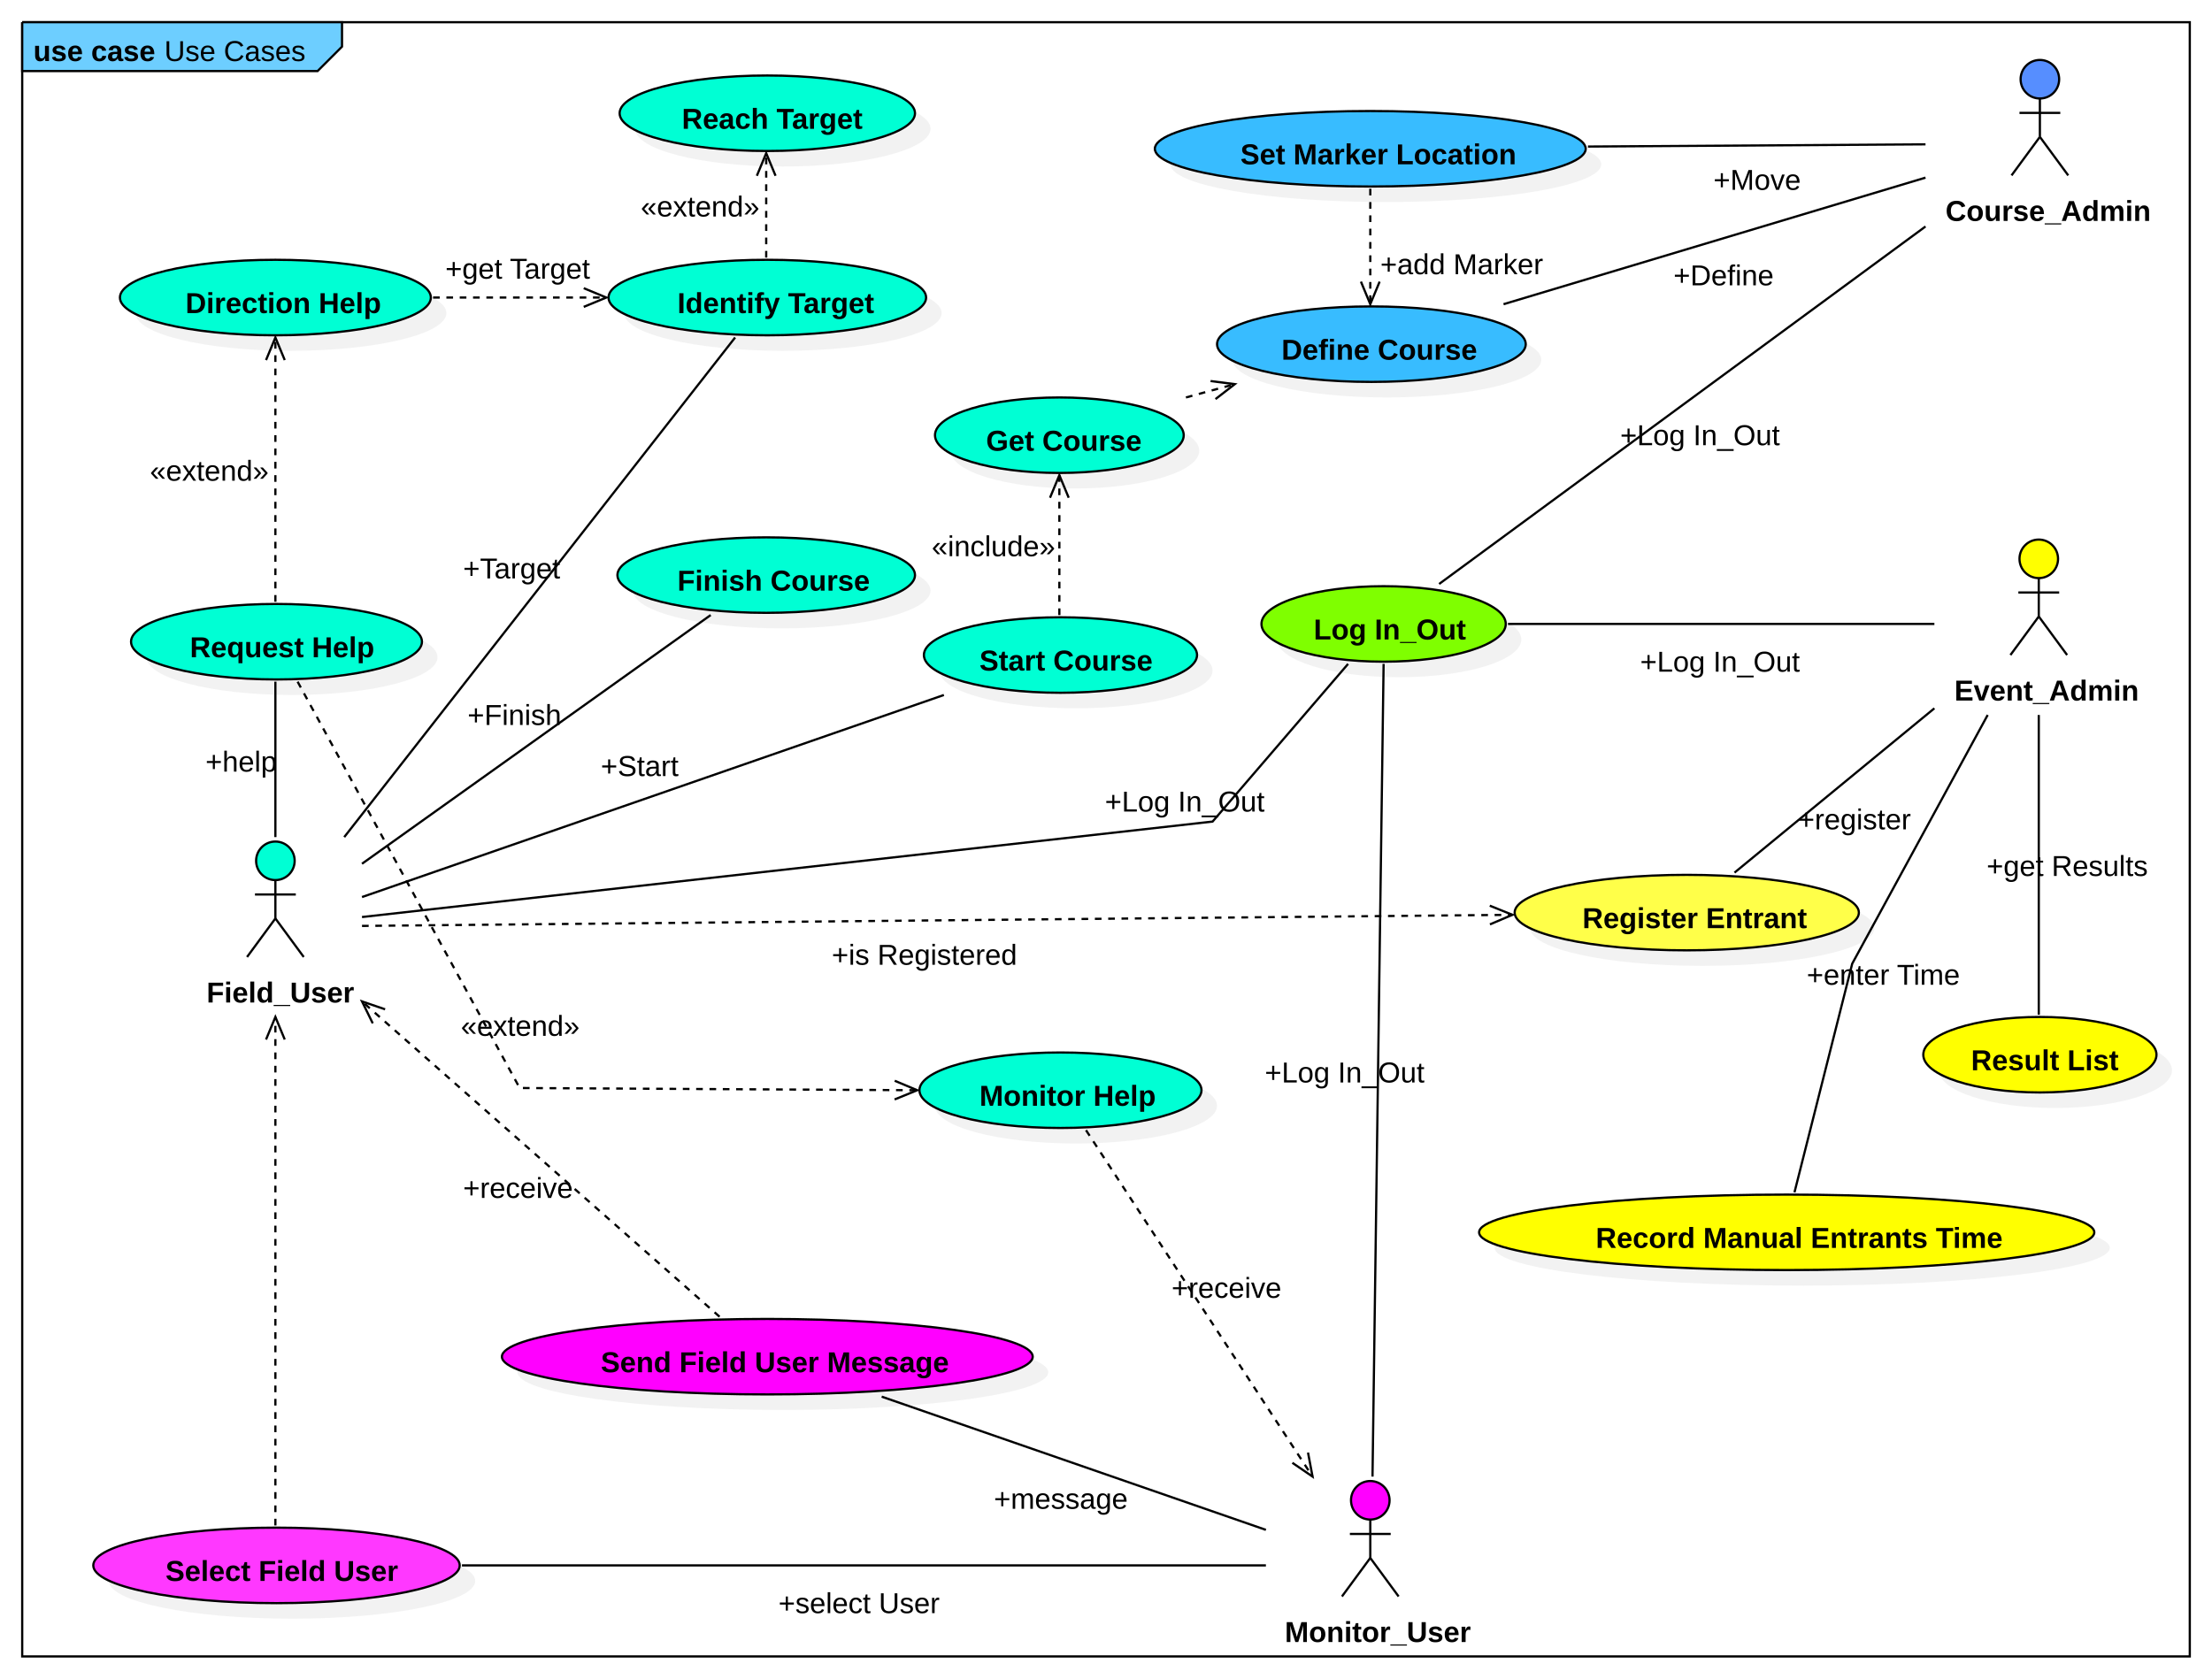
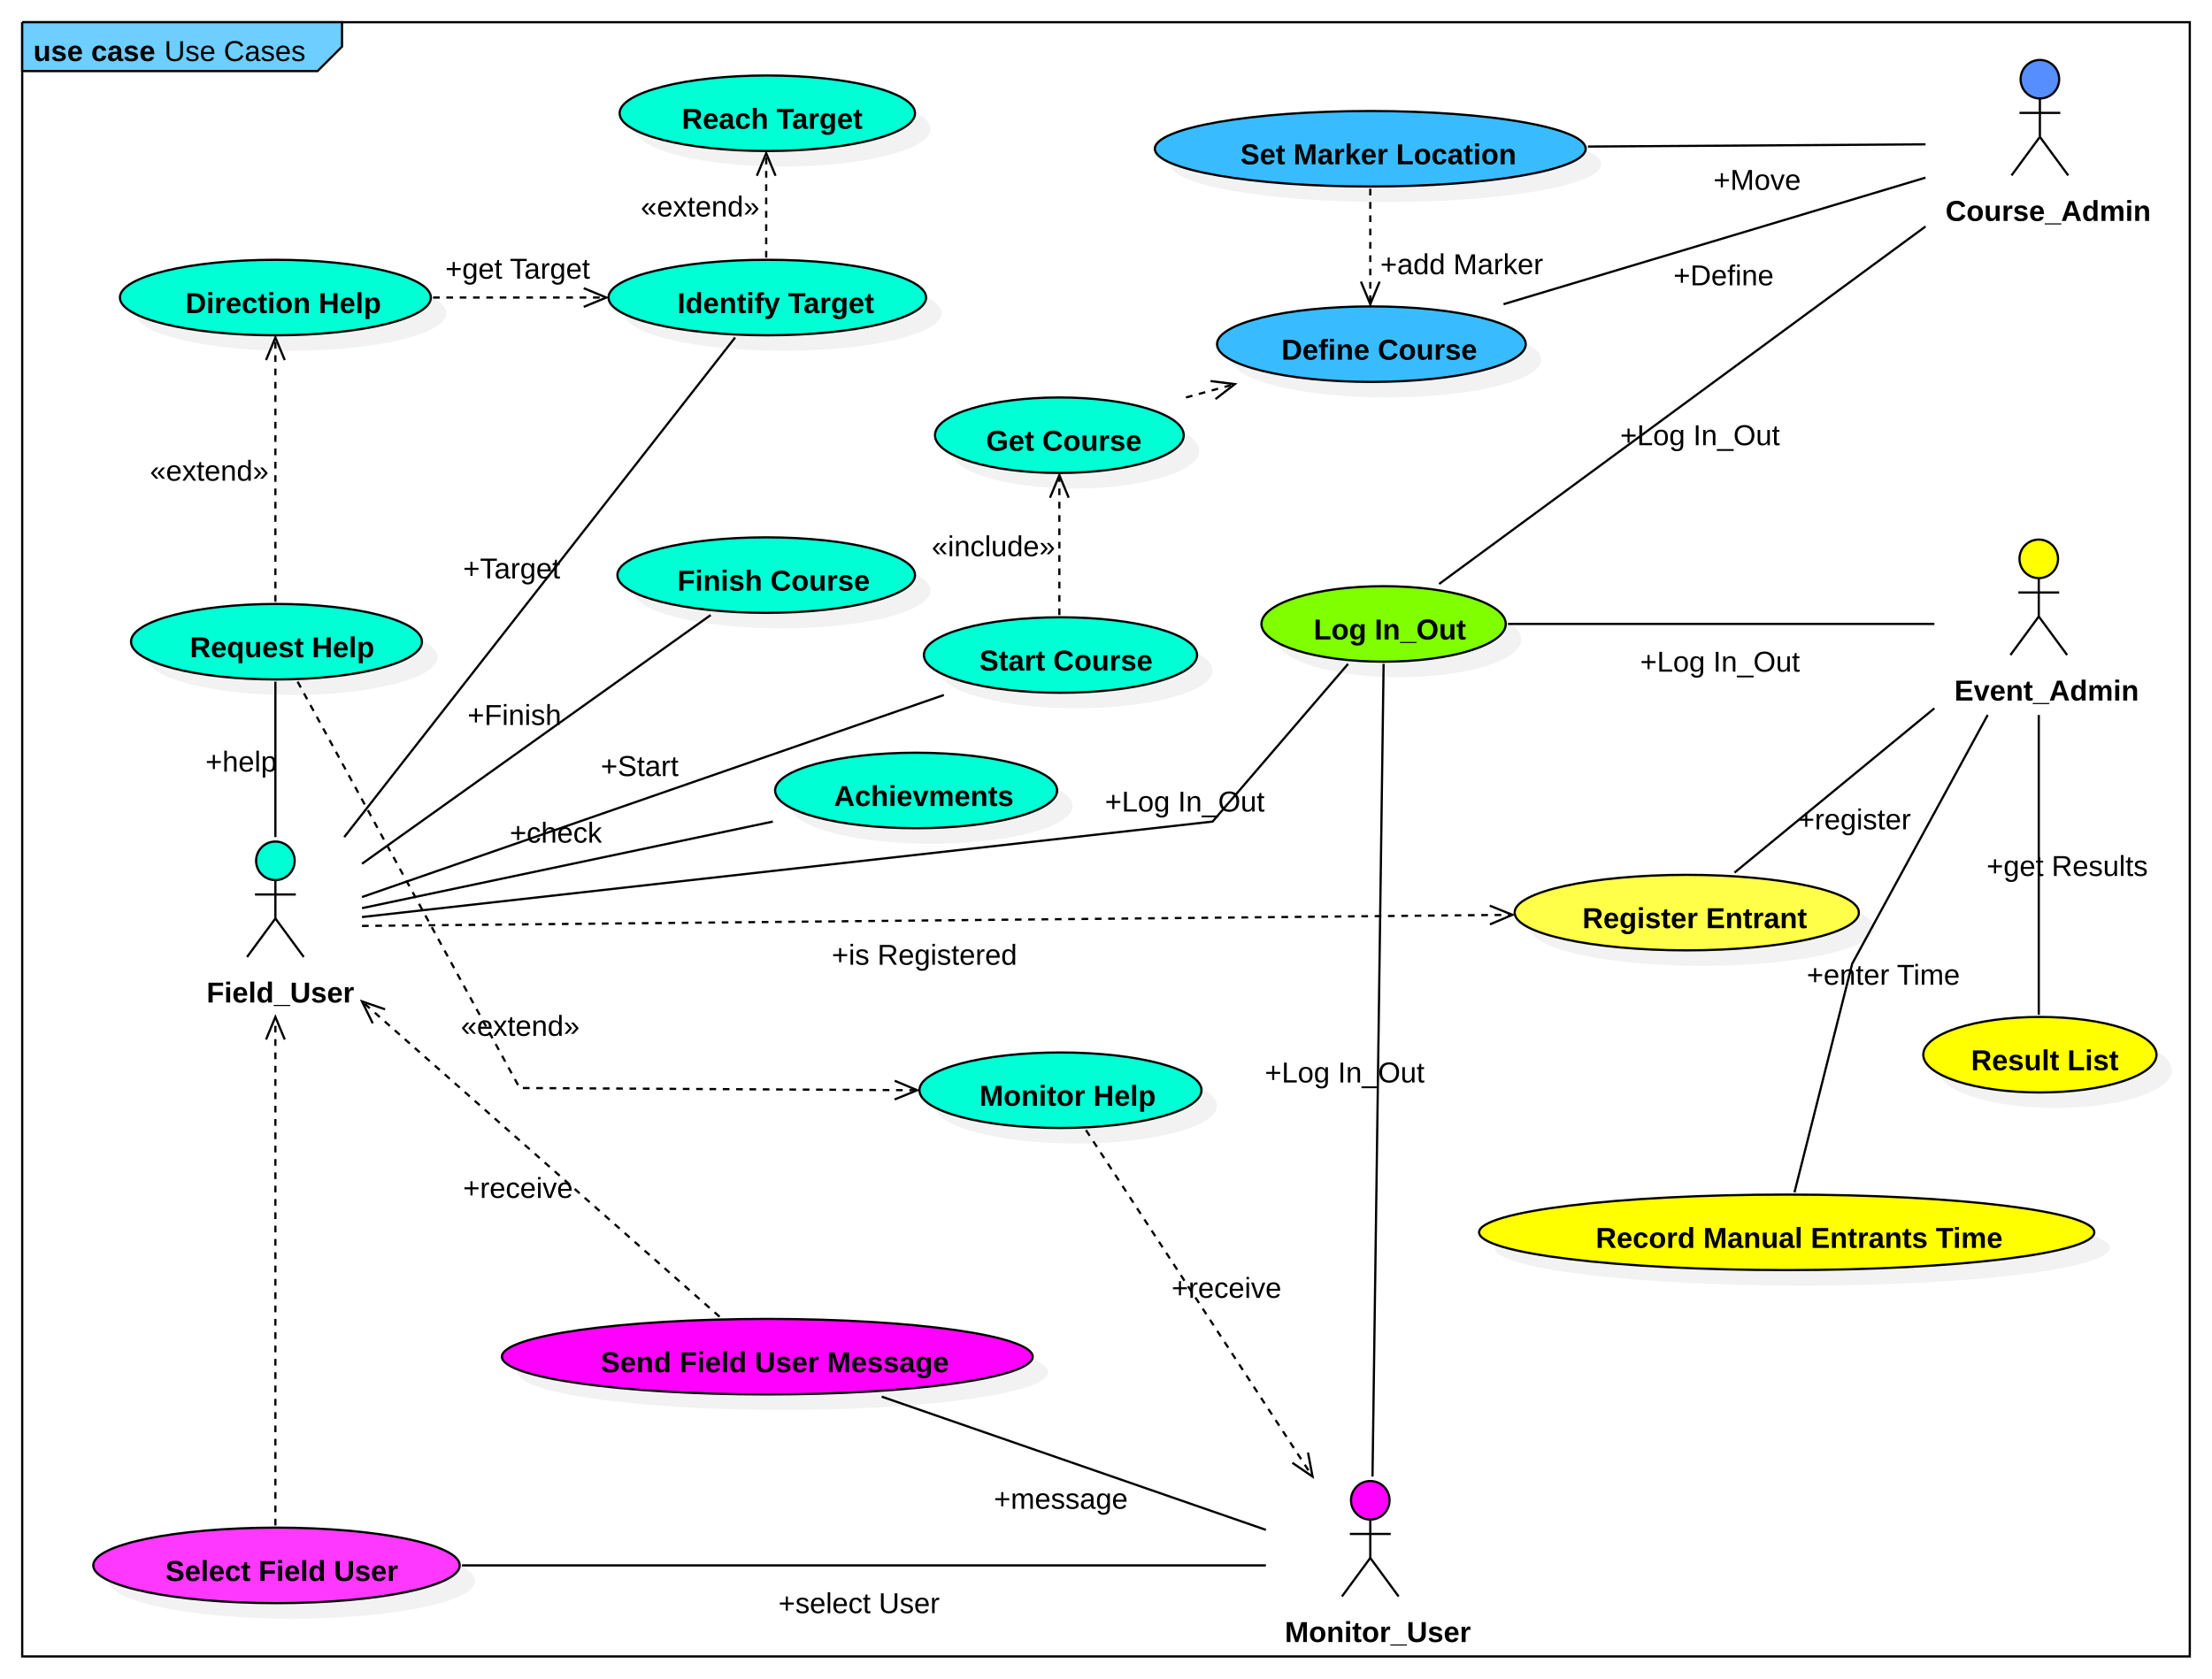
<svg xmlns="http://www.w3.org/2000/svg" version="1.1" width="996" height="756">
  <defs />
  <g>
    <g transform="translate(2,2) scale(1,1)">
      <path fill="none" stroke="#000000" d="M 8 8 L 984 8 L 984 744 L 8 744 L 8 8" stroke-miterlimit="10" />
    </g>
    <g transform="translate(2,2) scale(1,1)">
      <path fill="#6dceff" stroke="none" d="M 8 8 L 8 30 L 141 30 L 152 19 L 152 8 L 8 8" />
    </g>
    <g transform="translate(2,2) scale(1,1)">
      <path fill="none" stroke="#000000" d="M 8 8 L 8 30 L 141 30 L 152 19 L 152 8 L 8 8 L 8 8" stroke-miterlimit="10" />
    </g>
    <g transform="translate(2,2) scale(1,1)">
      <g>
        <path fill="none" stroke="none" />
        <text fill="#000000" stroke="none" font-family="Arial" font-size="13px" font-style="normal" font-weight="normal" text-decoration="none" x="72" y="25.5">Use Cases</text>
      </g>
    </g>
    <g transform="translate(2,2) scale(1,1)">
      <g>
        <path fill="none" stroke="none" />
        <text fill="#000000" stroke="none" font-family="Arial" font-size="13px" font-style="normal" font-weight="bold" text-decoration="none" x="13" y="25.5">use case</text>
      </g>
    </g>
    <g transform="translate(2,2) scale(1,1)">
      <path fill="#00ffd4" stroke="none" d="M 113.321 385.68 C 113.321 380.886 117.207 377 122 377 C 126.793 377 130.679 380.886 130.679 385.68 C 130.679 390.474 126.793 394.36 122 394.36 C 117.207 394.36 113.321 390.474 113.321 385.68 Z" />
    </g>
    <g transform="translate(2,2) scale(1,1)">
      <path fill="none" stroke="#000000" d="M 113.321 385.68 C 113.321 380.886 117.207 377 122 377 C 126.793 377 130.679 380.886 130.679 385.68 C 130.679 390.474 126.793 394.36 122 394.36 C 117.207 394.36 113.321 390.474 113.321 385.68 Z" stroke-miterlimit="10" />
    </g>
    <g transform="translate(2,2) scale(1,1)">
      <path fill="none" stroke="#000000" d="M 122 394.36 L 122 411.64" stroke-miterlimit="10" />
    </g>
    <g transform="translate(2,2) scale(1,1)">
      <path fill="none" stroke="#000000" d="M 112.81 400.84 L 131.19 400.84" stroke-miterlimit="10" />
    </g>
    <g transform="translate(2,2) scale(1,1)">
      <path fill="none" stroke="#000000" d="M 122 411.64 L 109.236 429" stroke-miterlimit="10" />
    </g>
    <g transform="translate(2,2) scale(1,1)">
      <path fill="none" stroke="#000000" d="M 122 411.64 L 134.764 429" stroke-miterlimit="10" />
    </g>
    <g transform="translate(2,2) scale(1,1)">
      <g>
        <path fill="none" stroke="none" />
        <text fill="#000000" stroke="none" font-family="Arial" font-size="13px" font-style="normal" font-weight="bold" text-decoration="none" x="91" y="449.5">Field_User</text>
      </g>
    </g>
    <g transform="translate(2,2) scale(1,1)">
      <path fill="#ff00ff" stroke="none" d="M 606.321 673.68 C 606.321 668.886 610.207 665 615 665 C 619.793 665 623.679 668.886 623.679 673.68 C 623.679 678.474 619.793 682.36 615 682.36 C 610.207 682.36 606.321 678.474 606.321 673.68 Z" />
    </g>
    <g transform="translate(2,2) scale(1,1)">
      <path fill="none" stroke="#000000" d="M 606.321 673.68 C 606.321 668.886 610.207 665 615 665 C 619.793 665 623.679 668.886 623.679 673.68 C 623.679 678.474 619.793 682.36 615 682.36 C 610.207 682.36 606.321 678.474 606.321 673.68 Z" stroke-miterlimit="10" />
    </g>
    <g transform="translate(2,2) scale(1,1)">
      <path fill="none" stroke="#000000" d="M 615 682.36 L 615 699.64" stroke-miterlimit="10" />
    </g>
    <g transform="translate(2,2) scale(1,1)">
      <path fill="none" stroke="#000000" d="M 605.81 688.84 L 624.19 688.84" stroke-miterlimit="10" />
    </g>
    <g transform="translate(2,2) scale(1,1)">
      <path fill="none" stroke="#000000" d="M 615 699.64 L 602.236 717" stroke-miterlimit="10" />
    </g>
    <g transform="translate(2,2) scale(1,1)">
      <path fill="none" stroke="#000000" d="M 615 699.64 L 627.764 717" stroke-miterlimit="10" />
    </g>
    <g transform="translate(2,2) scale(1,1)">
      <g>
        <path fill="none" stroke="none" />
        <text fill="#000000" stroke="none" font-family="Arial" font-size="13px" font-style="normal" font-weight="bold" text-decoration="none" x="576.5" y="737.5">Monitor_User</text>
      </g>
    </g>
    <g transform="translate(2,2) scale(1,1)">
      <path fill="#ffff00" stroke="none" d="M 907.321 249.68 C 907.321 244.886 911.207 241 916 241 C 920.793 241 924.679 244.886 924.679 249.68 C 924.679 254.474 920.793 258.36 916 258.36 C 911.207 258.36 907.321 254.474 907.321 249.68 Z" />
    </g>
    <g transform="translate(2,2) scale(1,1)">
      <path fill="none" stroke="#000000" d="M 907.321 249.68 C 907.321 244.886 911.207 241 916 241 C 920.793 241 924.679 244.886 924.679 249.68 C 924.679 254.474 920.793 258.36 916 258.36 C 911.207 258.36 907.321 254.474 907.321 249.68 Z" stroke-miterlimit="10" />
    </g>
    <g transform="translate(2,2) scale(1,1)">
      <path fill="none" stroke="#000000" d="M 916 258.36 L 916 275.64" stroke-miterlimit="10" />
    </g>
    <g transform="translate(2,2) scale(1,1)">
      <path fill="none" stroke="#000000" d="M 906.81 264.84 L 925.19 264.84" stroke-miterlimit="10" />
    </g>
    <g transform="translate(2,2) scale(1,1)">
      <path fill="none" stroke="#000000" d="M 916 275.64 L 903.236 293" stroke-miterlimit="10" />
    </g>
    <g transform="translate(2,2) scale(1,1)">
      <path fill="none" stroke="#000000" d="M 916 275.64 L 928.764 293" stroke-miterlimit="10" />
    </g>
    <g transform="translate(2,2) scale(1,1)">
      <g>
        <path fill="none" stroke="none" />
        <text fill="#000000" stroke="none" font-family="Arial" font-size="13px" font-style="normal" font-weight="bold" text-decoration="none" x="878" y="313.5">Event_Admin</text>
      </g>
    </g>
    <g transform="translate(2,2) scale(1,1)">
      <path fill="#568eff" stroke="none" d="M 907.821 33.68 C 907.821 28.886 911.707 25 916.5 25 C 921.293 25 925.179 28.886 925.179 33.68 C 925.179 38.474 921.293 42.36 916.5 42.36 C 911.707 42.36 907.821 38.474 907.821 33.68 Z" />
    </g>
    <g transform="translate(2,2) scale(1,1)">
      <path fill="none" stroke="#000000" d="M 907.821 33.68 C 907.821 28.886 911.707 25 916.5 25 C 921.293 25 925.179 28.886 925.179 33.68 C 925.179 38.474 921.293 42.36 916.5 42.36 C 911.707 42.36 907.821 38.474 907.821 33.68 Z" stroke-miterlimit="10" />
    </g>
    <g transform="translate(2,2) scale(1,1)">
      <path fill="none" stroke="#000000" d="M 916.5 42.36 L 916.5 59.64" stroke-miterlimit="10" />
    </g>
    <g transform="translate(2,2) scale(1,1)">
      <path fill="none" stroke="#000000" d="M 907.31 48.84 L 925.69 48.84" stroke-miterlimit="10" />
    </g>
    <g transform="translate(2,2) scale(1,1)">
      <path fill="none" stroke="#000000" d="M 916.5 59.64 L 903.736 77" stroke-miterlimit="10" />
    </g>
    <g transform="translate(2,2) scale(1,1)">
      <path fill="none" stroke="#000000" d="M 916.5 59.64 L 929.264 77" stroke-miterlimit="10" />
    </g>
    <g transform="translate(2,2) scale(1,1)">
      <g>
        <path fill="none" stroke="none" />
        <text fill="#000000" stroke="none" font-family="Arial" font-size="13px" font-style="normal" font-weight="bold" text-decoration="none" x="874" y="97.5">Course_Admin</text>
      </g>
    </g>
    <g transform="translate(2,2) scale(1,1)">
      <path fill="#C0C0C0" stroke="none" d="M 525 72 C 525 62.611 568.428 55 622 55 C 675.572 55 719 62.611 719 72 C 719 81.389 675.572 89 622 89 C 568.428 89 525 81.389 525 72 Z" opacity="0.2" />
    </g>
    <g transform="translate(2,2) scale(1,1)">
      <path fill="#38bcff" stroke="none" d="M 518 65 C 518 55.611 561.428 48 615 48 C 668.572 48 712 55.611 712 65 C 712 74.389 668.572 82 615 82 C 561.428 82 518 74.389 518 65 Z" />
    </g>
    <g transform="translate(2,2) scale(1,1)">
      <path fill="none" stroke="#000000" d="M 518 65 C 518 55.611 561.428 48 615 48 C 668.572 48 712 55.611 712 65 C 712 74.389 668.572 82 615 82 C 561.428 82 518 74.389 518 65 Z" stroke-miterlimit="10" />
    </g>
    <g transform="translate(2,2) scale(1,1)">
      <g>
        <path fill="none" stroke="none" />
        <text fill="#000000" stroke="none" font-family="Arial" font-size="13px" font-style="normal" font-weight="bold" text-decoration="none" x="556.5" y="72">Set Marker Location</text>
      </g>
    </g>
    <g transform="translate(2,2) scale(1,1)">
      <path fill="#C0C0C0" stroke="none" d="M 553 160 C 553 150.611 584.116 143 622.5 143 C 660.884 143 692 150.611 692 160 C 692 169.389 660.884 177 622.5 177 C 584.116 177 553 169.389 553 160 Z" opacity="0.2" />
    </g>
    <g transform="translate(2,2) scale(1,1)">
      <path fill="#38bcff" stroke="none" d="M 546 153 C 546 143.611 577.116 136 615.5 136 C 653.884 136 685 143.611 685 153 C 685 162.389 653.884 170 615.5 170 C 577.116 170 546 162.389 546 153 Z" />
    </g>
    <g transform="translate(2,2) scale(1,1)">
      <path fill="none" stroke="#000000" d="M 546 153 C 546 143.611 577.116 136 615.5 136 C 653.884 136 685 143.611 685 153 C 685 162.389 653.884 170 615.5 170 C 577.116 170 546 162.389 546 153 Z" stroke-miterlimit="10" />
    </g>
    <g transform="translate(2,2) scale(1,1)">
      <g>
        <path fill="none" stroke="none" />
        <text fill="#000000" stroke="none" font-family="Arial" font-size="13px" font-style="normal" font-weight="bold" text-decoration="none" x="575" y="160">Define Course</text>
      </g>
    </g>
    <g transform="translate(2,2) scale(1,1)">
      <path fill="none" stroke="#000000" d="M 615 83 L 615 135" stroke-miterlimit="10" stroke-dasharray="3" />
    </g>
    <g transform="translate(2,2) scale(1,1)">
      <path fill="none" stroke="#000000" d="M 610.79 124.837 L 615 135 L 619.21 124.837" stroke-miterlimit="10" />
    </g>
    <g transform="translate(2,2) scale(1,1)">
      <g>
        <path fill="none" stroke="none" />
        <text fill="#000000" stroke="none" font-family="Arial" font-size="13px" font-style="normal" font-weight="normal" text-decoration="none" x="619.5" y="121.5">+add Marker</text>
      </g>
    </g>
    <g transform="translate(2,2) scale(1,1)">
      <path fill="none" stroke="#000000" d="M 865 63 L 713 64" stroke-miterlimit="10" />
    </g>
    <g transform="translate(2,2) scale(1,1)">
      <g>
        <path fill="none" stroke="none" />
        <text fill="#000000" stroke="none" font-family="Arial" font-size="13px" font-style="normal" font-weight="normal" text-decoration="none" x="769.5" y="83.5">+Move</text>
      </g>
    </g>
    <g transform="translate(2,2) scale(1,1)">
      <path fill="none" stroke="#000000" d="M 865 78 L 675 135" stroke-miterlimit="10" />
    </g>
    <g transform="translate(2,2) scale(1,1)">
      <g>
        <path fill="none" stroke="none" />
        <text fill="#000000" stroke="none" font-family="Arial" font-size="13px" font-style="normal" font-weight="normal" text-decoration="none" x="751.5" y="126.5">+Define</text>
      </g>
    </g>
    <g transform="translate(2,2) scale(1,1)">
      <path fill="#C0C0C0" stroke="none" d="M 573 286 C 573 276.611 597.624 269 628 269 C 658.376 269 683 276.611 683 286 C 683 295.389 658.376 303 628 303 C 597.624 303 573 295.389 573 286 Z" opacity="0.2" />
    </g>
    <g transform="translate(2,2) scale(1,1)">
      <path fill="#7fff00" stroke="none" d="M 566 279 C 566 269.611 590.624 262 621 262 C 651.376 262 676 269.611 676 279 C 676 288.389 651.376 296 621 296 C 590.624 296 566 288.389 566 279 Z" />
    </g>
    <g transform="translate(2,2) scale(1,1)">
      <path fill="none" stroke="#000000" d="M 566 279 C 566 269.611 590.624 262 621 262 C 651.376 262 676 269.611 676 279 C 676 288.389 651.376 296 621 296 C 590.624 296 566 288.389 566 279 Z" stroke-miterlimit="10" />
    </g>
    <g transform="translate(2,2) scale(1,1)">
      <g>
        <path fill="none" stroke="none" />
        <text fill="#000000" stroke="none" font-family="Arial" font-size="13px" font-style="normal" font-weight="bold" text-decoration="none" x="589.5" y="286">Log In_Out</text>
      </g>
    </g>
    <g transform="translate(2,2) scale(1,1)">
      <path fill="none" stroke="#000000" d="M 865 100 L 646 261" stroke-miterlimit="10" />
    </g>
    <g transform="translate(2,2) scale(1,1)">
      <g>
        <path fill="none" stroke="none" />
        <text fill="#000000" stroke="none" font-family="Arial" font-size="13px" font-style="normal" font-weight="normal" text-decoration="none" x="727.5" y="198.5">+Log In_Out</text>
      </g>
    </g>
    <g transform="translate(2,2) scale(1,1)">
      <path fill="none" stroke="#000000" d="M 161 411 L 544 368 L 605 297" stroke-miterlimit="10" />
    </g>
    <g transform="translate(2,2) scale(1,1)">
      <g>
        <path fill="none" stroke="none" />
        <text fill="#000000" stroke="none" font-family="Arial" font-size="13px" font-style="normal" font-weight="normal" text-decoration="none" x="495.5" y="363.5">+Log In_Out</text>
      </g>
    </g>
    <g transform="translate(2,2) scale(1,1)">
      <path fill="none" stroke="#000000" d="M 869 279 L 677 279" stroke-miterlimit="10" />
    </g>
    <g transform="translate(2,2) scale(1,1)">
      <g>
        <path fill="none" stroke="none" />
        <text fill="#000000" stroke="none" font-family="Arial" font-size="13px" font-style="normal" font-weight="normal" text-decoration="none" x="736.5" y="300.5">+Log In_Out</text>
      </g>
    </g>
    <g transform="translate(2,2) scale(1,1)">
      <path fill="none" stroke="#000000" d="M 616 663 L 621 297" stroke-miterlimit="10" />
    </g>
    <g transform="translate(2,2) scale(1,1)">
      <g>
        <path fill="none" stroke="none" />
        <text fill="#000000" stroke="none" font-family="Arial" font-size="13px" font-style="normal" font-weight="normal" text-decoration="none" x="567.5" y="485.5">+Log In_Out</text>
      </g>
    </g>
    <g transform="translate(2,2) scale(1,1)">
      <path fill="#C0C0C0" stroke="none" d="M 687 416 C 687 406.611 721.698 399 764.5 399 C 807.302 399 842 406.611 842 416 C 842 425.389 807.302 433 764.5 433 C 721.698 433 687 425.389 687 416 Z" opacity="0.2" />
    </g>
    <g transform="translate(2,2) scale(1,1)">
      <path fill="#ffff49" stroke="none" d="M 680 409 C 680 399.611 714.698 392 757.5 392 C 800.302 392 835 399.611 835 409 C 835 418.389 800.302 426 757.5 426 C 714.698 426 680 418.389 680 409 Z" />
    </g>
    <g transform="translate(2,2) scale(1,1)">
      <path fill="none" stroke="#000000" d="M 680 409 C 680 399.611 714.698 392 757.5 392 C 800.302 392 835 399.611 835 409 C 835 418.389 800.302 426 757.5 426 C 714.698 426 680 418.389 680 409 Z" stroke-miterlimit="10" />
    </g>
    <g transform="translate(2,2) scale(1,1)">
      <g>
        <path fill="none" stroke="none" />
        <text fill="#000000" stroke="none" font-family="Arial" font-size="13px" font-style="normal" font-weight="bold" text-decoration="none" x="710.5" y="416">Register Entrant</text>
      </g>
    </g>
    <g transform="translate(2,2) scale(1,1)">
      <path fill="none" stroke="#000000" d="M 869 317 L 779 391" stroke-miterlimit="10" />
    </g>
    <g transform="translate(2,2) scale(1,1)">
      <g>
        <path fill="none" stroke="none" />
        <text fill="#000000" stroke="none" font-family="Arial" font-size="13px" font-style="normal" font-weight="normal" text-decoration="none" x="807.5" y="371.5">+register</text>
      </g>
    </g>
    <g transform="translate(2,2) scale(1,1)">
      <path fill="none" stroke="#000000" d="M 161 415 L 679 410" stroke-miterlimit="10" stroke-dasharray="3" />
    </g>
    <g transform="translate(2,2) scale(1,1)">
      <path fill="none" stroke="#000000" d="M 668.878 414.307 L 679 410 L 668.797 405.889" stroke-miterlimit="10" />
    </g>
    <g transform="translate(2,2) scale(1,1)">
      <g>
        <path fill="none" stroke="none" />
        <text fill="#000000" stroke="none" font-family="Arial" font-size="13px" font-style="normal" font-weight="normal" text-decoration="none" x="372.5" y="432.5">+is Registered</text>
      </g>
    </g>
    <g transform="translate(2,2) scale(1,1)">
      <path fill="#C0C0C0" stroke="none" d="M 871 480 C 871 470.611 894.505 463 923.5 463 C 952.495 463 976 470.611 976 480 C 976 489.389 952.495 497 923.5 497 C 894.505 497 871 489.389 871 480 Z" opacity="0.2" />
    </g>
    <g transform="translate(2,2) scale(1,1)">
      <path fill="#ffff00" stroke="none" d="M 864 473 C 864 463.611 887.505 456 916.5 456 C 945.495 456 969 463.611 969 473 C 969 482.389 945.495 490 916.5 490 C 887.505 490 864 482.389 864 473 Z" />
    </g>
    <g transform="translate(2,2) scale(1,1)">
      <path fill="none" stroke="#000000" d="M 864 473 C 864 463.611 887.505 456 916.5 456 C 945.495 456 969 463.611 969 473 C 969 482.389 945.495 490 916.5 490 C 887.505 490 864 482.389 864 473 Z" stroke-miterlimit="10" />
    </g>
    <g transform="translate(2,2) scale(1,1)">
      <g>
        <path fill="none" stroke="none" />
        <text fill="#000000" stroke="none" font-family="Arial" font-size="13px" font-style="normal" font-weight="bold" text-decoration="none" x="885.5" y="480">Result List</text>
      </g>
    </g>
    <g transform="translate(2,2) scale(1,1)">
      <path fill="#C0C0C0" stroke="none" d="M 671 560 C 671 550.611 733.009 543 809.5 543 C 885.991 543 948 550.611 948 560 C 948 569.389 885.991 577 809.5 577 C 733.009 577 671 569.389 671 560 Z" opacity="0.2" />
    </g>
    <g transform="translate(2,2) scale(1,1)">
      <path fill="#ffff00" stroke="none" d="M 664 553 C 664 543.611 726.009 536 802.5 536 C 878.991 536 941 543.611 941 553 C 941 562.389 878.991 570 802.5 570 C 726.009 570 664 562.389 664 553 Z" />
    </g>
    <g transform="translate(2,2) scale(1,1)">
      <path fill="none" stroke="#000000" d="M 664 553 C 664 543.611 726.009 536 802.5 536 C 878.991 536 941 543.611 941 553 C 941 562.389 878.991 570 802.5 570 C 726.009 570 664 562.389 664 553 Z" stroke-miterlimit="10" />
    </g>
    <g transform="translate(2,2) scale(1,1)">
      <g>
        <path fill="none" stroke="none" />
        <text fill="#000000" stroke="none" font-family="Arial" font-size="13px" font-style="normal" font-weight="bold" text-decoration="none" x="716.5" y="560">Record Manual Entrants Time</text>
      </g>
    </g>
    <g transform="translate(2,2) scale(1,1)">
      <path fill="none" stroke="#000000" d="M 893 320 L 832 432 L 806 535" stroke-miterlimit="10" />
    </g>
    <g transform="translate(2,2) scale(1,1)">
      <g>
        <path fill="none" stroke="none" />
        <text fill="#000000" stroke="none" font-family="Arial" font-size="13px" font-style="normal" font-weight="normal" text-decoration="none" x="811.5" y="441.5">+enter Time</text>
      </g>
    </g>
    <g transform="translate(2,2) scale(1,1)">
      <path fill="none" stroke="#000000" d="M 916 320 L 916 455" stroke-miterlimit="10" />
    </g>
    <g transform="translate(2,2) scale(1,1)">
      <g>
        <path fill="none" stroke="none" />
        <text fill="#000000" stroke="none" font-family="Arial" font-size="13px" font-style="normal" font-weight="normal" text-decoration="none" x="892.5" y="392.5">+get Results</text>
      </g>
    </g>
    <g transform="translate(2,2) scale(1,1)">
      <path fill="#C0C0C0" stroke="none" d="M 231 616 C 231 606.611 284.502 599 350.5 599 C 416.498 599 470 606.611 470 616 C 470 625.389 416.498 633 350.5 633 C 284.502 633 231 625.389 231 616 Z" opacity="0.2" />
    </g>
    <g transform="translate(2,2) scale(1,1)">
      <path fill="#ff00ff" stroke="none" d="M 224 609 C 224 599.611 277.502 592 343.5 592 C 409.498 592 463 599.611 463 609 C 463 618.389 409.498 626 343.5 626 C 277.502 626 224 618.389 224 609 Z" />
    </g>
    <g transform="translate(2,2) scale(1,1)">
      <path fill="none" stroke="#000000" d="M 224 609 C 224 599.611 277.502 592 343.5 592 C 409.498 592 463 599.611 463 609 C 463 618.389 409.498 626 343.5 626 C 277.502 626 224 618.389 224 609 Z" stroke-miterlimit="10" />
    </g>
    <g transform="translate(2,2) scale(1,1)">
      <g>
        <path fill="none" stroke="none" />
        <text fill="#000000" stroke="none" font-family="Arial" font-size="13px" font-style="normal" font-weight="bold" text-decoration="none" x="268.5" y="616">Send Field User Message</text>
      </g>
    </g>
    <g transform="translate(2,2) scale(1,1)">
      <path fill="none" stroke="#000000" d="M 568 687 L 395 627" stroke-miterlimit="10" />
    </g>
    <g transform="translate(2,2) scale(1,1)">
      <g>
        <path fill="none" stroke="none" />
        <text fill="#000000" stroke="none" font-family="Arial" font-size="13px" font-style="normal" font-weight="normal" text-decoration="none" x="445.5" y="677.5">+message</text>
      </g>
    </g>
    <g transform="translate(2,2) scale(1,1)">
      <path fill="none" stroke="#000000" d="M 322 591 L 161 449" stroke-miterlimit="10" stroke-dasharray="3" />
    </g>
    <g transform="translate(2,2) scale(1,1)">
      <path fill="none" stroke="#000000" d="M 171.406 452.565 L 161 449 L 165.837 458.879" stroke-miterlimit="10" />
    </g>
    <g transform="translate(2,2) scale(1,1)">
      <g>
        <path fill="none" stroke="none" />
        <text fill="#000000" stroke="none" font-family="Arial" font-size="13px" font-style="normal" font-weight="normal" text-decoration="none" x="206.5" y="537.5">+receive</text>
      </g>
    </g>
    <g transform="translate(2,2) scale(1,1)">
      <path fill="#C0C0C0" stroke="none" d="M 47 710 C 47 700.611 83.937 693 129.5 693 C 175.063 693 212 700.611 212 710 C 212 719.389 175.063 727 129.5 727 C 83.937 727 47 719.389 47 710 Z" opacity="0.2" />
    </g>
    <g transform="translate(2,2) scale(1,1)">
      <path fill="#ff38ff" stroke="none" d="M 40 703 C 40 693.611 76.937 686 122.5 686 C 168.063 686 205 693.611 205 703 C 205 712.389 168.063 720 122.5 720 C 76.937 720 40 712.389 40 703 Z" />
    </g>
    <g transform="translate(2,2) scale(1,1)">
      <path fill="none" stroke="#000000" d="M 40 703 C 40 693.611 76.937 686 122.5 686 C 168.063 686 205 693.611 205 703 C 205 712.389 168.063 720 122.5 720 C 76.937 720 40 712.389 40 703 Z" stroke-miterlimit="10" />
    </g>
    <g transform="translate(2,2) scale(1,1)">
      <g>
        <path fill="none" stroke="none" />
        <text fill="#000000" stroke="none" font-family="Arial" font-size="13px" font-style="normal" font-weight="bold" text-decoration="none" x="72.5" y="710">Select Field User</text>
      </g>
    </g>
    <g transform="translate(2,2) scale(1,1)">
      <path fill="none" stroke="#000000" d="M 568 703 L 206 703" stroke-miterlimit="10" />
    </g>
    <g transform="translate(2,2) scale(1,1)">
      <g>
        <path fill="none" stroke="none" />
        <text fill="#000000" stroke="none" font-family="Arial" font-size="13px" font-style="normal" font-weight="normal" text-decoration="none" x="348.5" y="724.5">+select User</text>
      </g>
    </g>
    <g transform="translate(2,2) scale(1,1)">
      <path fill="none" stroke="#000000" d="M 122 685 L 122 456" stroke-miterlimit="10" stroke-dasharray="3" />
    </g>
    <g transform="translate(2,2) scale(1,1)">
      <path fill="none" stroke="#000000" d="M 126.21 466.163 L 122 456 L 117.79 466.163" stroke-miterlimit="10" />
    </g>
    <g transform="translate(2,2) scale(1,1)">
      <path fill="#C0C0C0" stroke="none" d="M 279 139 C 279 129.611 311.012 122 350.5 122 C 389.988 122 422 129.611 422 139 C 422 148.389 389.988 156 350.5 156 C 311.012 156 279 148.389 279 139 Z" opacity="0.2" />
    </g>
    <g transform="translate(2,2) scale(1,1)">
      <path fill="#00ffd4" stroke="none" d="M 272 132 C 272 122.611 304.012 115 343.5 115 C 382.988 115 415 122.611 415 132 C 415 141.389 382.988 149 343.5 149 C 304.012 149 272 141.389 272 132 Z" />
    </g>
    <g transform="translate(2,2) scale(1,1)">
      <path fill="none" stroke="#000000" d="M 272 132 C 272 122.611 304.012 115 343.5 115 C 382.988 115 415 122.611 415 132 C 415 141.389 382.988 149 343.5 149 C 304.012 149 272 141.389 272 132 Z" stroke-miterlimit="10" />
    </g>
    <g transform="translate(2,2) scale(1,1)">
      <g>
        <path fill="none" stroke="none" />
        <text fill="#000000" stroke="none" font-family="Arial" font-size="13px" font-style="normal" font-weight="bold" text-decoration="none" x="303" y="139">Identify Target</text>
      </g>
    </g>
    <g transform="translate(2,2) scale(1,1)">
      <path fill="#C0C0C0" stroke="none" d="M 284 56 C 284 46.611 313.773 39 350.5 39 C 387.227 39 417 46.611 417 56 C 417 65.389 387.227 73 350.5 73 C 313.773 73 284 65.389 284 56 Z" opacity="0.2" />
    </g>
    <g transform="translate(2,2) scale(1,1)">
      <path fill="#00ffd4" stroke="none" d="M 277 49 C 277 39.611 306.773 32 343.5 32 C 380.227 32 410 39.611 410 49 C 410 58.389 380.227 66 343.5 66 C 306.773 66 277 58.389 277 49 Z" />
    </g>
    <g transform="translate(2,2) scale(1,1)">
      <path fill="none" stroke="#000000" d="M 277 49 C 277 39.611 306.773 32 343.5 32 C 380.227 32 410 39.611 410 49 C 410 58.389 380.227 66 343.5 66 C 306.773 66 277 58.389 277 49 Z" stroke-miterlimit="10" />
    </g>
    <g transform="translate(2,2) scale(1,1)">
      <g>
        <path fill="none" stroke="none" />
        <text fill="#000000" stroke="none" font-family="Arial" font-size="13px" font-style="normal" font-weight="bold" text-decoration="none" x="305" y="56">Reach Target</text>
      </g>
    </g>
    <g transform="translate(2,2) scale(1,1)">
      <path fill="none" stroke="#000000" d="M 153 375 L 329 150" stroke-miterlimit="10" />
    </g>
    <g transform="translate(2,2) scale(1,1)">
      <g>
        <path fill="none" stroke="none" />
        <text fill="#000000" stroke="none" font-family="Arial" font-size="13px" font-style="normal" font-weight="normal" text-decoration="none" x="206.5" y="258.5">+Target</text>
      </g>
    </g>
    <g transform="translate(2,2) scale(1,1)">
      <path fill="#C0C0C0" stroke="none" d="M 283 264 C 283 254.611 312.997 247 350 247 C 387.003 247 417 254.611 417 264 C 417 273.389 387.003 281 350 281 C 312.997 281 283 273.389 283 264 Z" opacity="0.2" />
    </g>
    <g transform="translate(2,2) scale(1,1)">
      <path fill="#00ffd4" stroke="none" d="M 276 257 C 276 247.611 305.997 240 343 240 C 380.003 240 410 247.611 410 257 C 410 266.389 380.003 274 343 274 C 305.997 274 276 266.389 276 257 Z" />
    </g>
    <g transform="translate(2,2) scale(1,1)">
      <path fill="none" stroke="#000000" d="M 276 257 C 276 247.611 305.997 240 343 240 C 380.003 240 410 247.611 410 257 C 410 266.389 380.003 274 343 274 C 305.997 274 276 266.389 276 257 Z" stroke-miterlimit="10" />
    </g>
    <g transform="translate(2,2) scale(1,1)">
      <g>
        <path fill="none" stroke="none" />
        <text fill="#000000" stroke="none" font-family="Arial" font-size="13px" font-style="normal" font-weight="bold" text-decoration="none" x="303" y="264">Finish Course</text>
      </g>
    </g>
    <g transform="translate(2,2) scale(1,1)">
      <path fill="none" stroke="#000000" d="M 161 387 L 318 275" stroke-miterlimit="10" />
    </g>
    <g transform="translate(2,2) scale(1,1)">
      <g>
        <path fill="none" stroke="none" />
        <text fill="#000000" stroke="none" font-family="Arial" font-size="13px" font-style="normal" font-weight="normal" text-decoration="none" x="208.5" y="324.5">+Finish</text>
      </g>
    </g>
    <g transform="translate(2,2) scale(1,1)">
      <path fill="#C0C0C0" stroke="none" d="M 59 139 C 59 129.611 90.34 122 129 122 C 167.66 122 199 129.611 199 139 C 199 148.389 167.66 156 129 156 C 90.34 156 59 148.389 59 139 Z" opacity="0.2" />
    </g>
    <g transform="translate(2,2) scale(1,1)">
      <path fill="#00ffd4" stroke="none" d="M 52 132 C 52 122.611 83.34 115 122 115 C 160.66 115 192 122.611 192 132 C 192 141.389 160.66 149 122 149 C 83.34 149 52 141.389 52 132 Z" />
    </g>
    <g transform="translate(2,2) scale(1,1)">
      <path fill="none" stroke="#000000" d="M 52 132 C 52 122.611 83.34 115 122 115 C 160.66 115 192 122.611 192 132 C 192 141.389 160.66 149 122 149 C 83.34 149 52 141.389 52 132 Z" stroke-miterlimit="10" />
    </g>
    <g transform="translate(2,2) scale(1,1)">
      <g>
        <path fill="none" stroke="none" />
        <text fill="#000000" stroke="none" font-family="Arial" font-size="13px" font-style="normal" font-weight="bold" text-decoration="none" x="81.5" y="139">Direction Help</text>
      </g>
    </g>
    <g transform="translate(2,2) scale(1,1)">
      <path fill="#C0C0C0" stroke="none" d="M 419 496 C 419 486.611 447.43 479 482.5 479 C 517.57 479 546 486.611 546 496 C 546 505.389 517.57 513 482.5 513 C 447.43 513 419 505.389 419 496 Z" opacity="0.2" />
    </g>
    <g transform="translate(2,2) scale(1,1)">
      <path fill="#00ffd4" stroke="none" d="M 412 489 C 412 479.611 440.43 472 475.5 472 C 510.57 472 539 479.611 539 489 C 539 498.389 510.57 506 475.5 506 C 440.43 506 412 498.389 412 489 Z" />
    </g>
    <g transform="translate(2,2) scale(1,1)">
      <path fill="none" stroke="#000000" d="M 412 489 C 412 479.611 440.43 472 475.5 472 C 510.57 472 539 479.611 539 489 C 539 498.389 510.57 506 475.5 506 C 440.43 506 412 498.389 412 489 Z" stroke-miterlimit="10" />
    </g>
    <g transform="translate(2,2) scale(1,1)">
      <g>
        <path fill="none" stroke="none" />
        <text fill="#000000" stroke="none" font-family="Arial" font-size="13px" font-style="normal" font-weight="bold" text-decoration="none" x="439" y="496">Monitor Help</text>
      </g>
    </g>
    <g transform="translate(2,2) scale(1,1)">
      <path fill="none" stroke="#000000" d="M 487 507 L 589 663" stroke-miterlimit="10" stroke-dasharray="3" />
    </g>
    <g transform="translate(2,2) scale(1,1)">
      <path fill="none" stroke="#000000" d="M 579.915 656.798 L 589 663 L 586.962 652.19" stroke-miterlimit="10" />
    </g>
    <g transform="translate(2,2) scale(1,1)">
      <g>
        <path fill="none" stroke="none" />
        <text fill="#000000" stroke="none" font-family="Arial" font-size="13px" font-style="normal" font-weight="normal" text-decoration="none" x="525.5" y="582.5">+receive</text>
      </g>
    </g>
    <g transform="translate(2,2) scale(1,1)">
      <path fill="none" stroke="#000000" d="M 193 132 L 271 132" stroke-miterlimit="10" stroke-dasharray="3" />
    </g>
    <g transform="translate(2,2) scale(1,1)">
      <path fill="none" stroke="#000000" d="M 260.837 136.21 L 271 132 L 260.837 127.79" stroke-miterlimit="10" />
    </g>
    <g transform="translate(2,2) scale(1,1)">
      <g>
        <path fill="none" stroke="none" />
        <text fill="#000000" stroke="none" font-family="Arial" font-size="13px" font-style="normal" font-weight="normal" text-decoration="none" x="198.5" y="123.5">+get Target</text>
      </g>
    </g>
    <g transform="translate(2,2) scale(1,1)">
      <path fill="#C0C0C0" stroke="none" d="M 426 201 C 426 191.611 451.072 184 482 184 C 512.928 184 538 191.611 538 201 C 538 210.389 512.928 218 482 218 C 451.072 218 426 210.389 426 201 Z" opacity="0.2" />
    </g>
    <g transform="translate(2,2) scale(1,1)">
      <path fill="#00ffd4" stroke="none" d="M 419 194 C 419 184.611 444.072 177 475 177 C 505.928 177 531 184.611 531 194 C 531 203.389 505.928 211 475 211 C 444.072 211 419 203.389 419 194 Z" />
    </g>
    <g transform="translate(2,2) scale(1,1)">
      <path fill="none" stroke="#000000" d="M 419 194 C 419 184.611 444.072 177 475 177 C 505.928 177 531 184.611 531 194 C 531 203.389 505.928 211 475 211 C 444.072 211 419 203.389 419 194 Z" stroke-miterlimit="10" />
    </g>
    <g transform="translate(2,2) scale(1,1)">
      <g>
        <path fill="none" stroke="none" />
        <text fill="#000000" stroke="none" font-family="Arial" font-size="13px" font-style="normal" font-weight="bold" text-decoration="none" x="442" y="201">Get Course</text>
      </g>
    </g>
    <g transform="translate(2,2) scale(1,1)">
      <path fill="none" stroke="#000000" d="M 532 177 L 554 171" stroke-miterlimit="10" stroke-dasharray="3" />
    </g>
    <g transform="translate(2,2) scale(1,1)">
      <path fill="none" stroke="#000000" d="M 545.303 177.735 L 554 171 L 543.088 169.613" stroke-miterlimit="10" />
    </g>
    <g transform="translate(2,2) scale(1,1)">
      <path fill="#C0C0C0" stroke="none" d="M 421 300 C 421 290.611 448.534 283 482.5 283 C 516.466 283 544 290.611 544 300 C 544 309.389 516.466 317 482.5 317 C 448.534 317 421 309.389 421 300 Z" opacity="0.2" />
    </g>
    <g transform="translate(2,2) scale(1,1)">
      <path fill="#00ffd4" stroke="none" d="M 414 293 C 414 283.611 441.534 276 475.5 276 C 509.466 276 537 283.611 537 293 C 537 302.389 509.466 310 475.5 310 C 441.534 310 414 302.389 414 293 Z" />
    </g>
    <g transform="translate(2,2) scale(1,1)">
      <path fill="none" stroke="#000000" d="M 414 293 C 414 283.611 441.534 276 475.5 276 C 509.466 276 537 283.611 537 293 C 537 302.389 509.466 310 475.5 310 C 441.534 310 414 302.389 414 293 Z" stroke-miterlimit="10" />
    </g>
    <g transform="translate(2,2) scale(1,1)">
      <g>
        <path fill="none" stroke="none" />
        <text fill="#000000" stroke="none" font-family="Arial" font-size="13px" font-style="normal" font-weight="bold" text-decoration="none" x="439" y="300">Start Course</text>
      </g>
    </g>
    <g transform="translate(2,2) scale(1,1)">
      <path fill="none" stroke="#000000" d="M 475 275 L 475 212" stroke-miterlimit="10" stroke-dasharray="3" />
    </g>
    <g transform="translate(2,2) scale(1,1)">
      <path fill="none" stroke="#000000" d="M 479.21 222.163 L 475 212 L 470.79 222.163" stroke-miterlimit="10" />
    </g>
    <g transform="translate(2,2) scale(1,1)">
      <g>
        <path fill="none" stroke="none" />
        <text fill="#000000" stroke="none" font-family="Arial" font-size="13px" font-style="normal" font-weight="normal" text-decoration="none" x="417.5" y="248.5">«include»</text>
      </g>
    </g>
    <g transform="translate(2,2) scale(1,1)">
      <path fill="none" stroke="#000000" d="M 161 402 L 423 311" stroke-miterlimit="10" />
    </g>
    <g transform="translate(2,2) scale(1,1)">
      <g>
        <path fill="none" stroke="none" />
        <text fill="#000000" stroke="none" font-family="Arial" font-size="13px" font-style="normal" font-weight="normal" text-decoration="none" x="268.5" y="347.5">+Start</text>
      </g>
    </g>
    <g transform="translate(2,2) scale(1,1)">
      <path fill="#C0C0C0" stroke="none" d="M 64 294 C 64 284.611 93.325 277 129.5 277 C 165.675 277 195 284.611 195 294 C 195 303.389 165.675 311 129.5 311 C 93.325 311 64 303.389 64 294 Z" opacity="0.2" />
    </g>
    <g transform="translate(2,2) scale(1,1)">
      <path fill="#00ffd4" stroke="none" d="M 57 287 C 57 277.611 86.325 270 122.5 270 C 158.675 270 188 277.611 188 287 C 188 296.389 158.675 304 122.5 304 C 86.325 304 57 296.389 57 287 Z" />
    </g>
    <g transform="translate(2,2) scale(1,1)">
      <path fill="none" stroke="#000000" d="M 57 287 C 57 277.611 86.325 270 122.5 270 C 158.675 270 188 277.611 188 287 C 188 296.389 158.675 304 122.5 304 C 86.325 304 57 296.389 57 287 Z" stroke-miterlimit="10" />
    </g>
    <g transform="translate(2,2) scale(1,1)">
      <g>
        <path fill="none" stroke="none" />
        <text fill="#000000" stroke="none" font-family="Arial" font-size="13px" font-style="normal" font-weight="bold" text-decoration="none" x="83.5" y="294">Request Help</text>
      </g>
    </g>
    <g transform="translate(2,2) scale(1,1)">
      <path fill="none" stroke="#000000" d="M 122 375 L 122 305" stroke-miterlimit="10" />
    </g>
    <g transform="translate(2,2) scale(1,1)">
      <g>
        <path fill="none" stroke="none" />
        <text fill="#000000" stroke="none" font-family="Arial" font-size="13px" font-style="normal" font-weight="normal" text-decoration="none" x="90.5" y="345.5">+help</text>
      </g>
    </g>
    <g transform="translate(2,2) scale(1,1)">
      <path fill="none" stroke="#000000" d="M 122 269 L 122 150" stroke-miterlimit="10" stroke-dasharray="3" />
    </g>
    <g transform="translate(2,2) scale(1,1)">
      <path fill="none" stroke="#000000" d="M 126.21 160.163 L 122 150 L 117.79 160.163" stroke-miterlimit="10" />
    </g>
    <g transform="translate(2,2) scale(1,1)">
      <g>
        <path fill="none" stroke="none" />
        <text fill="#000000" stroke="none" font-family="Arial" font-size="13px" font-style="normal" font-weight="normal" text-decoration="none" x="65.5" y="214.5">«extend»</text>
      </g>
    </g>
    <g transform="translate(2,2) scale(1,1)">
      <path fill="none" stroke="#000000" d="M 132 305 L 232 488 L 411 489" stroke-miterlimit="10" stroke-dasharray="3" />
    </g>
    <g transform="translate(2,2) scale(1,1)">
      <path fill="none" stroke="#000000" d="M 400.814 493.153 L 411 489 L 400.861 484.734" stroke-miterlimit="10" />
    </g>
    <g transform="translate(2,2) scale(1,1)">
      <g>
        <path fill="none" stroke="none" />
        <text fill="#000000" stroke="none" font-family="Arial" font-size="13px" font-style="normal" font-weight="normal" text-decoration="none" x="205.5" y="464.5">«extend»</text>
      </g>
    </g>
    <g transform="translate(2,2) scale(1,1)">
      <path fill="none" stroke="#000000" d="M 343 114 L 343 67" stroke-miterlimit="10" stroke-dasharray="3" />
    </g>
    <g transform="translate(2,2) scale(1,1)">
      <path fill="none" stroke="#000000" d="M 347.21 77.163 L 343 67 L 338.79 77.163" stroke-miterlimit="10" />
    </g>
    <g transform="translate(2,2) scale(1,1)">
      <g>
        <path fill="none" stroke="none" />
        <text fill="#000000" stroke="none" font-family="Arial" font-size="13px" font-style="normal" font-weight="normal" text-decoration="none" x="286.5" y="95.5">«extend»</text>
      </g>
    </g>
+     <g transform="translate(2,2) scale(1,1)">
+       <path fill="#C0C0C0" stroke="none" d="M 354 361 C 354 351.611 382.43 344 417.5 344 C 452.57 344 481 351.611 481 361 C 481 370.389 452.57 378 417.5 378 C 382.43 378 354 370.389 354 361 Z" opacity="0.2" />
+     </g>
+     <g transform="translate(2,2) scale(1,1)">
+       <path fill="#00ffd4" stroke="none" d="M 347 354 C 347 344.611 375.43 337 410.5 337 C 445.57 337 474 344.611 474 354 C 474 363.389 445.57 371 410.5 371 C 375.43 371 347 363.389 347 354 Z" />
+     </g>
+     <g transform="translate(2,2) scale(1,1)">
+       <path fill="none" stroke="#000000" d="M 347 354 C 347 344.611 375.43 337 410.5 337 C 445.57 337 474 344.611 474 354 C 474 363.389 445.57 371 410.5 371 C 375.43 371 347 363.389 347 354 Z" stroke-miterlimit="10" />
+     </g>
+     <g transform="translate(2,2) scale(1,1)">
+       <g>
+         <path fill="none" stroke="none" />
+         <text fill="#000000" stroke="none" font-family="Arial" font-size="13px" font-style="normal" font-weight="bold" text-decoration="none" x="373.5" y="361">Achievments</text>
+       </g>
+     </g>
+     <g transform="translate(2,2) scale(1,1)">
+       <path fill="none" stroke="#000000" d="M 161 407 L 346 368" stroke-miterlimit="10" />
+     </g>
+     <g transform="translate(2,2) scale(1,1)">
+       <g>
+         <path fill="none" stroke="none" />
+         <text fill="#000000" stroke="none" font-family="Arial" font-size="13px" font-style="normal" font-weight="normal" text-decoration="none" x="227.5" y="377.5">+check</text>
+       </g>
+     </g>
  </g>
</svg>
